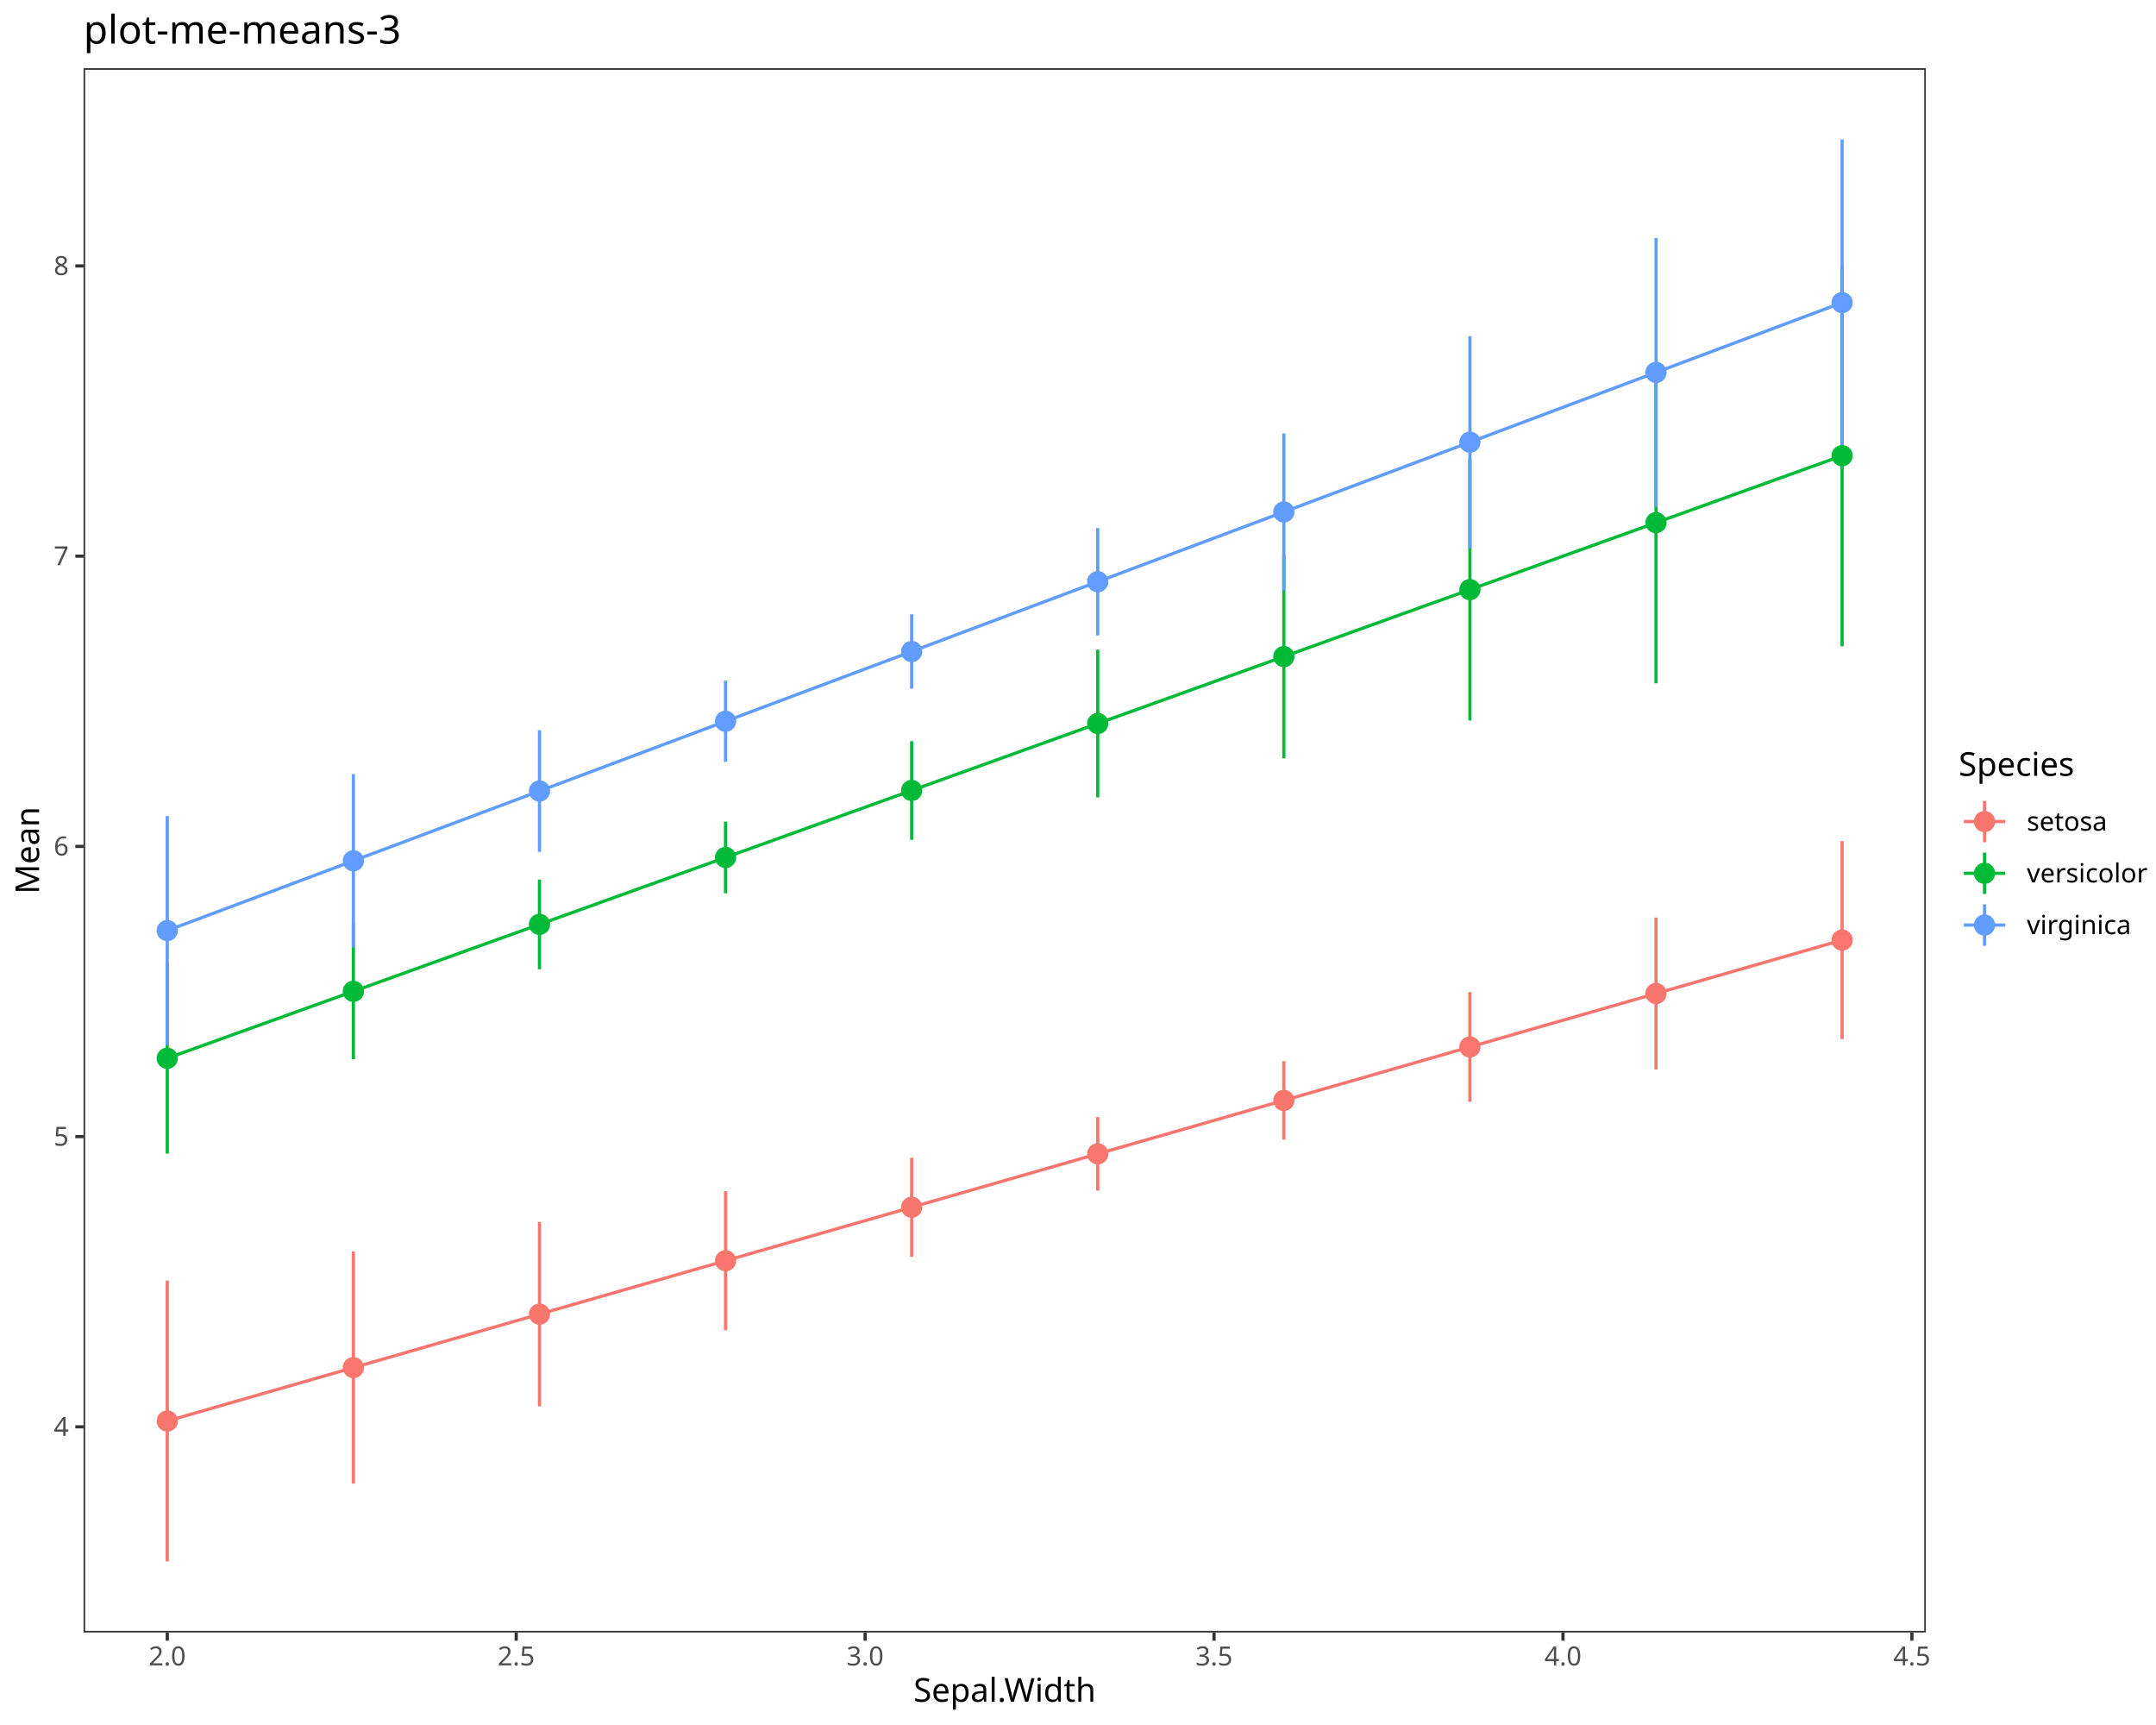
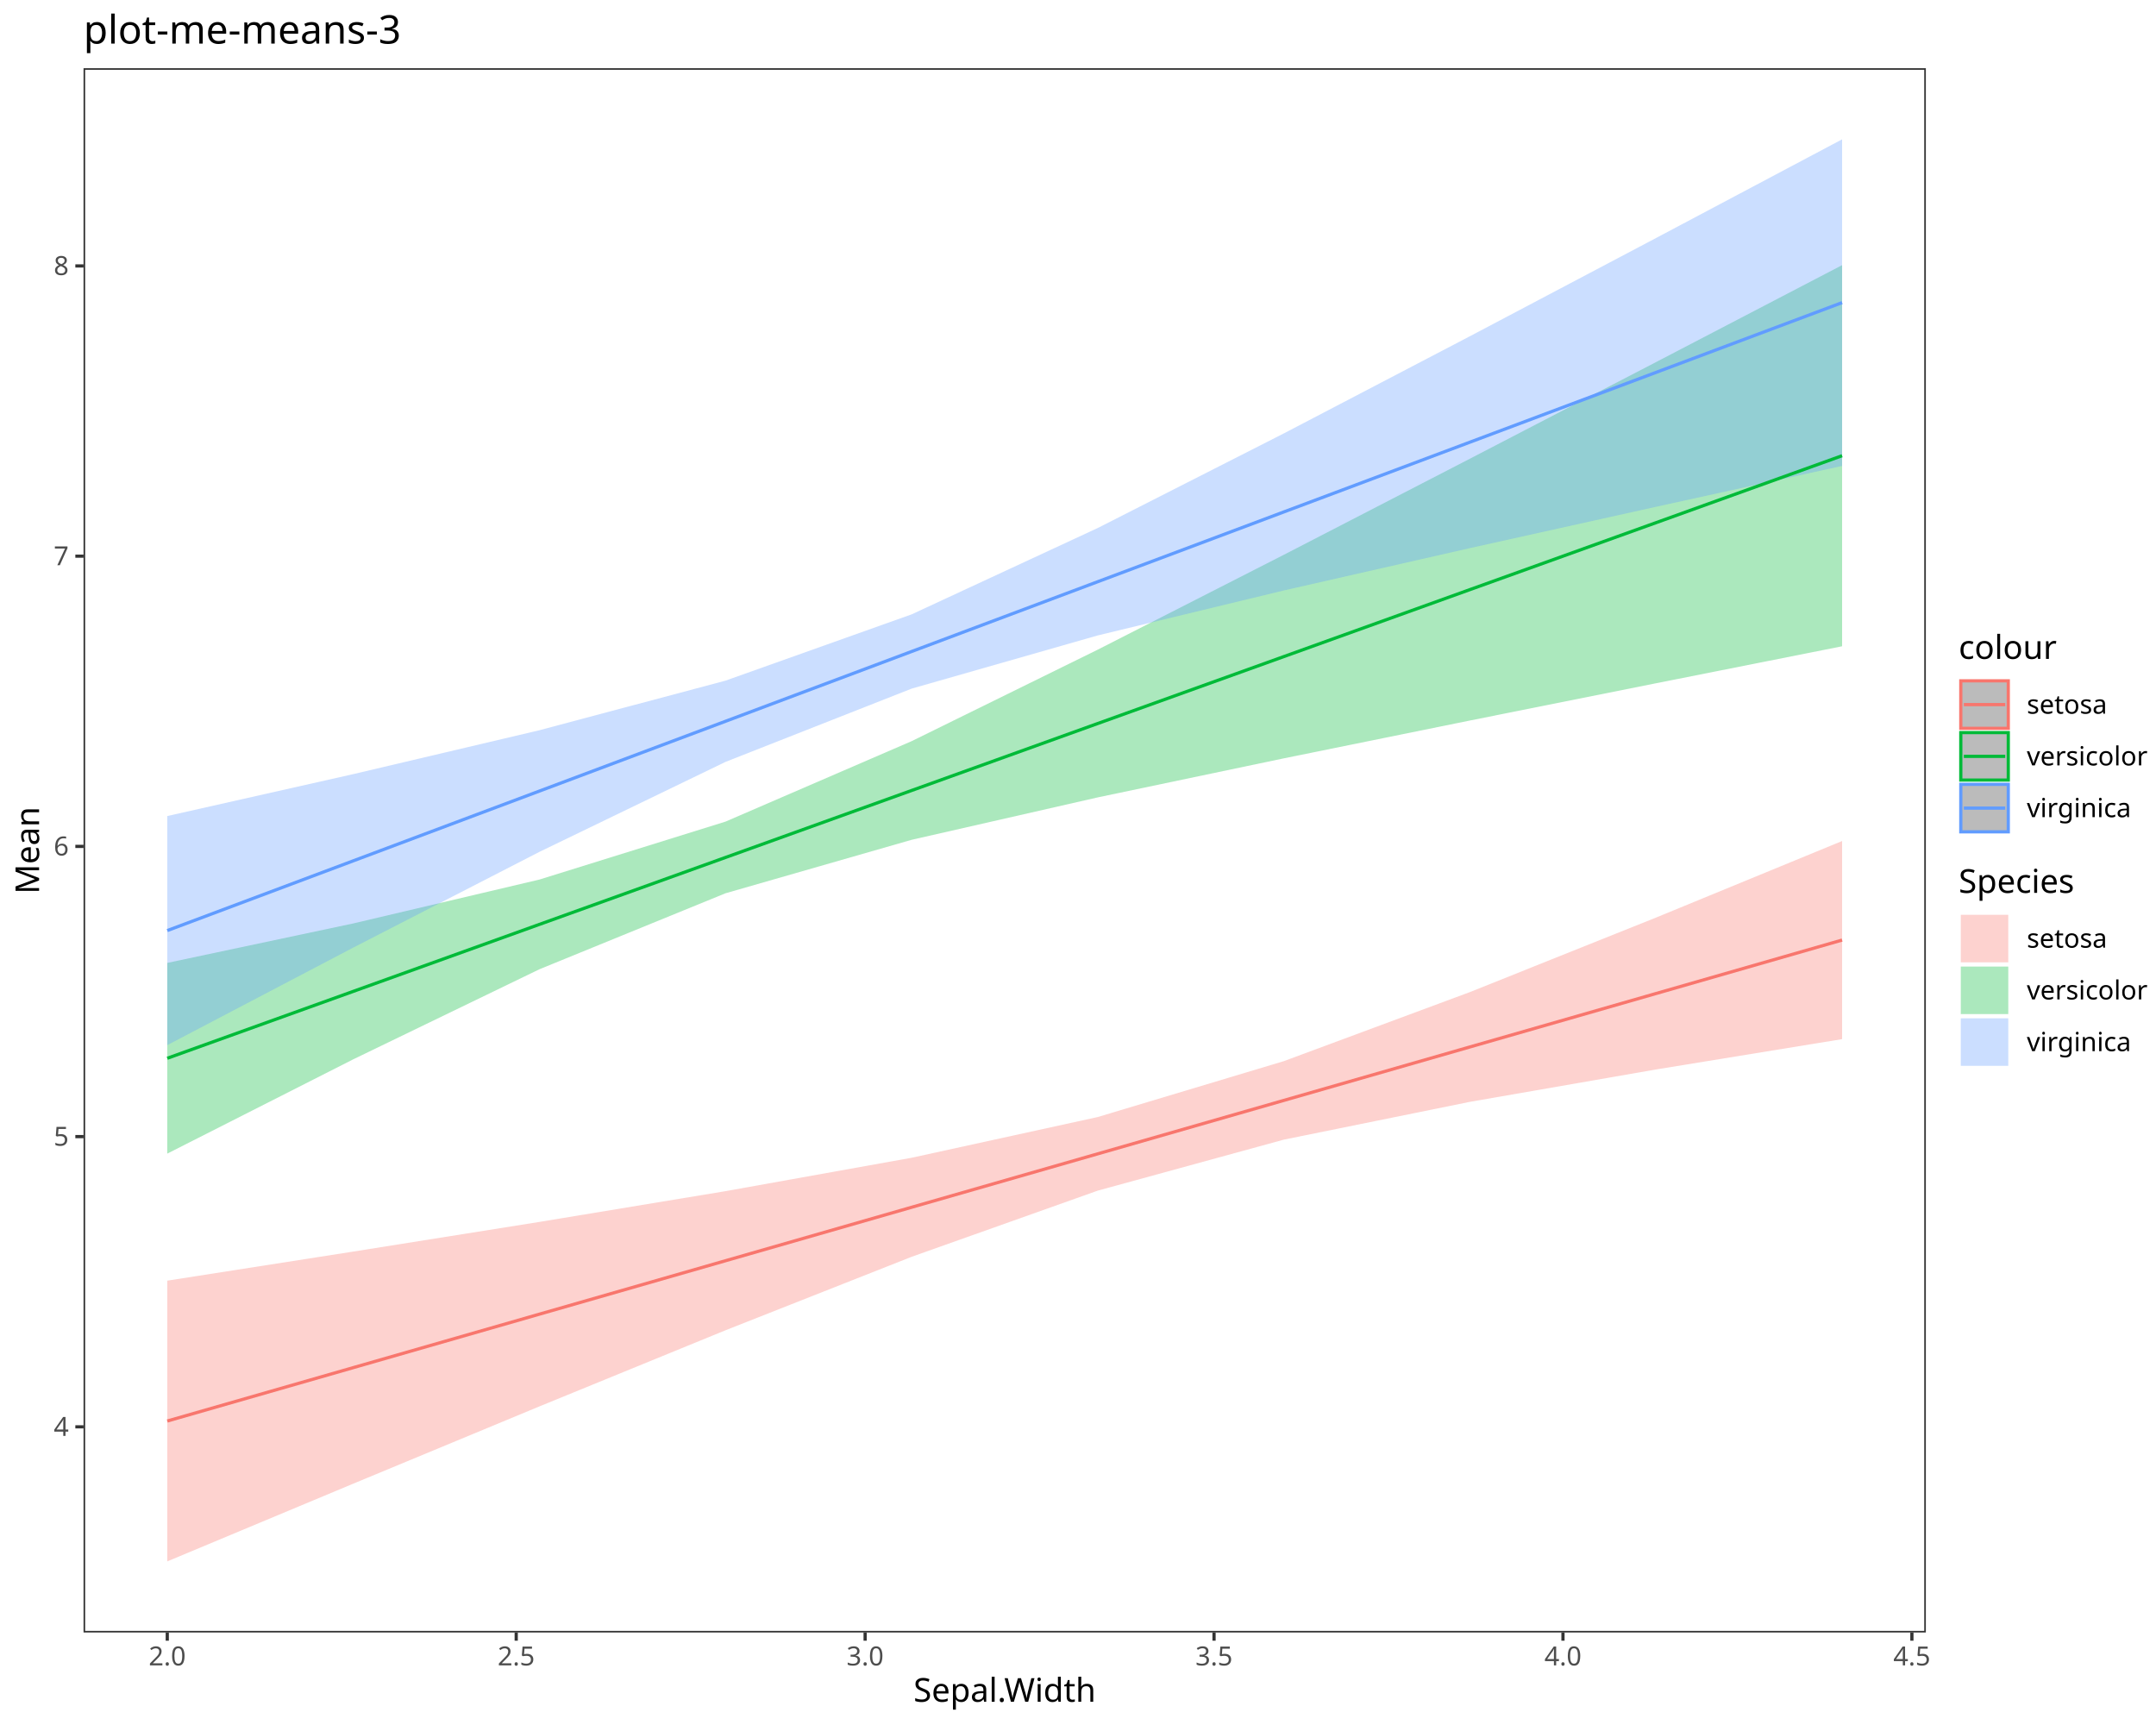
<svg xmlns="http://www.w3.org/2000/svg" class="svglite" data-engine-version="2.0" width="720.00pt" height="576.00pt" viewBox="0 0 720.00 576.00">
  <defs>
    <style type="text/css">
    .svglite line, .svglite polyline, .svglite polygon, .svglite path, .svglite rect, .svglite circle {
      fill: none;
      stroke: #000000;
      stroke-linecap: round;
      stroke-linejoin: round;
      stroke-miterlimit: 10.00;
    }
  </style>
  </defs>
  <rect width="100%" height="100%" style="stroke: none; fill: #FFFFFF;" />
  <defs>
    <clipPath id="cpMC4wMHw3MjAuMDB8MC4wMHw1NzYuMDA=">
      <rect x="0.00" y="0.00" width="720.00" height="576.00" />
    </clipPath>
  </defs>
  <g clip-path="url(#cpMC4wMHw3MjAuMDB8MC4wMHw1NzYuMDA=)">
    <rect x="0.00" y="0.00" width="720.00" height="576.00" style="stroke-width: 1.07; stroke: #FFFFFF; fill: #FFFFFF;" />
  </g>
  <defs>
    <clipPath id="cpMjcuOTB8NjQzLjE0fDIyLjc4fDU0NS4xMQ==">
      <rect x="27.90" y="22.78" width="615.24" height="522.33" />
    </clipPath>
  </defs>
  <g clip-path="url(#cpMjcuOTB8NjQzLjE0fDIyLjc4fDU0NS4xMQ==)">
    <rect x="27.90" y="22.78" width="615.24" height="522.33" style="stroke-width: 1.07; stroke: none; fill: #FFFFFF;" />
+     <polygon points="55.86,427.63 118.01,417.91 180.16,408.01 242.30,397.74 304.45,386.59 366.59,372.99 428.74,354.33 490.88,331.27 553.03,306.39 615.17,280.83 615.17,346.98 553.03,357.11 490.88,367.92 428.74,380.54 366.59,397.57 304.45,419.66 242.30,444.19 180.16,469.61 118.01,495.40 55.86,521.37 " style="stroke-width: 0.00; stroke: none; stroke-linecap: butt; fill: #F8766D; fill-opacity: 0.33;" />
+     <polyline points="55.86,427.63 118.01,417.91 180.16,408.01 242.30,397.74 304.45,386.59 366.59,372.99 428.74,354.33 490.88,331.27 553.03,306.39 615.17,280.83 " style="stroke-width: 1.07; stroke: none; stroke-linecap: butt;" />
+     <polyline points="615.17,346.98 553.03,357.11 490.88,367.92 428.74,380.54 366.59,397.57 304.45,419.66 242.30,444.19 180.16,469.61 118.01,495.40 55.86,521.37 " style="stroke-width: 1.07; stroke: none; stroke-linecap: butt;" />
+     <polygon points="55.86,321.53 118.01,308.34 180.16,293.69 242.30,274.34 304.45,247.48 366.59,216.93 428.74,185.25 490.88,153.17 553.03,120.91 615.17,88.54 615.17,215.80 553.03,228.15 490.88,240.59 428.74,253.22 366.59,266.26 304.45,280.42 242.30,298.27 180.16,323.64 118.01,353.70 55.86,385.21 " style="stroke-width: 0.00; stroke: none; stroke-linecap: butt; fill: #00BA38; fill-opacity: 0.33;" />
+     <polyline points="55.86,321.53 118.01,308.34 180.16,293.69 242.30,274.34 304.45,247.48 366.59,216.93 428.74,185.25 490.88,153.17 553.03,120.91 615.17,88.54 " style="stroke-width: 1.07; stroke: none; stroke-linecap: butt;" />
+     <polyline points="615.17,215.80 553.03,228.15 490.88,240.59 428.74,253.22 366.59,266.26 304.45,280.42 242.30,298.27 180.16,323.64 118.01,353.70 55.86,385.21 " style="stroke-width: 1.07; stroke: none; stroke-linecap: butt;" />
+     <polygon points="55.86,272.49 118.01,258.48 180.16,243.83 242.30,227.27 304.45,205.14 366.59,176.31 428.74,144.72 490.88,112.27 553.03,79.48 615.17,46.53 615.17,155.58 553.03,169.22 490.88,183.02 428.74,197.16 366.59,212.18 304.45,229.94 242.30,254.40 180.16,284.44 118.01,316.39 55.86,348.98 " style="stroke-width: 0.00; stroke: none; stroke-linecap: butt; fill: #619CFF; fill-opacity: 0.33;" />
+     <polyline points="55.86,272.49 118.01,258.48 180.16,243.83 242.30,227.27 304.45,205.14 366.59,176.31 428.74,144.72 490.88,112.27 553.03,79.48 615.17,46.53 " style="stroke-width: 1.07; stroke: none; stroke-linecap: butt;" />
+     <polyline points="615.17,155.58 553.03,169.22 490.88,183.02 428.74,197.16 366.59,212.18 304.45,229.94 242.30,254.40 180.16,284.44 118.01,316.39 55.86,348.98 " style="stroke-width: 1.07; stroke: none; stroke-linecap: butt;" />
    <polyline points="55.86,474.50 118.01,456.66 180.16,438.81 242.30,420.97 304.45,403.12 366.59,385.28 428.74,367.44 490.88,349.59 553.03,331.75 615.17,313.90 " style="stroke-width: 1.07; stroke: #F8766D; stroke-linecap: butt;" />
    <polyline points="55.86,353.37 118.01,331.02 180.16,308.66 242.30,286.31 304.45,263.95 366.59,241.59 428.74,219.24 490.88,196.88 553.03,174.53 615.17,152.17 " style="stroke-width: 1.07; stroke: #00BA38; stroke-linecap: butt;" />
    <polyline points="55.86,310.73 118.01,287.43 180.16,264.14 242.30,240.84 304.45,217.54 366.59,194.24 428.74,170.94 490.88,147.65 553.03,124.35 615.17,101.05 " style="stroke-width: 1.07; stroke: #619CFF; stroke-linecap: butt;" />
-     <line x1="55.86" y1="521.37" x2="55.86" y2="427.63" style="stroke-width: 1.07; stroke: #F8766D; stroke-linecap: butt;" />
-     <line x1="55.86" y1="385.21" x2="55.86" y2="321.53" style="stroke-width: 1.07; stroke: #00BA38; stroke-linecap: butt;" />
-     <line x1="55.86" y1="348.98" x2="55.86" y2="272.49" style="stroke-width: 1.07; stroke: #619CFF; stroke-linecap: butt;" />
-     <line x1="118.01" y1="495.40" x2="118.01" y2="417.91" style="stroke-width: 1.07; stroke: #F8766D; stroke-linecap: butt;" />
-     <line x1="118.01" y1="353.70" x2="118.01" y2="308.34" style="stroke-width: 1.07; stroke: #00BA38; stroke-linecap: butt;" />
-     <line x1="118.01" y1="316.39" x2="118.01" y2="258.48" style="stroke-width: 1.07; stroke: #619CFF; stroke-linecap: butt;" />
-     <line x1="180.16" y1="469.61" x2="180.16" y2="408.01" style="stroke-width: 1.07; stroke: #F8766D; stroke-linecap: butt;" />
-     <line x1="180.16" y1="323.64" x2="180.16" y2="293.69" style="stroke-width: 1.07; stroke: #00BA38; stroke-linecap: butt;" />
-     <line x1="180.16" y1="284.44" x2="180.16" y2="243.83" style="stroke-width: 1.07; stroke: #619CFF; stroke-linecap: butt;" />
-     <line x1="242.30" y1="444.19" x2="242.30" y2="397.74" style="stroke-width: 1.07; stroke: #F8766D; stroke-linecap: butt;" />
-     <line x1="242.30" y1="298.27" x2="242.30" y2="274.34" style="stroke-width: 1.07; stroke: #00BA38; stroke-linecap: butt;" />
-     <line x1="242.30" y1="254.40" x2="242.30" y2="227.27" style="stroke-width: 1.07; stroke: #619CFF; stroke-linecap: butt;" />
-     <line x1="304.45" y1="419.66" x2="304.45" y2="386.59" style="stroke-width: 1.07; stroke: #F8766D; stroke-linecap: butt;" />
-     <line x1="304.45" y1="280.42" x2="304.45" y2="247.48" style="stroke-width: 1.07; stroke: #00BA38; stroke-linecap: butt;" />
-     <line x1="304.45" y1="229.94" x2="304.45" y2="205.14" style="stroke-width: 1.07; stroke: #619CFF; stroke-linecap: butt;" />
-     <line x1="366.59" y1="397.57" x2="366.59" y2="372.99" style="stroke-width: 1.07; stroke: #F8766D; stroke-linecap: butt;" />
-     <line x1="366.59" y1="266.26" x2="366.59" y2="216.93" style="stroke-width: 1.07; stroke: #00BA38; stroke-linecap: butt;" />
-     <line x1="366.59" y1="212.18" x2="366.59" y2="176.31" style="stroke-width: 1.07; stroke: #619CFF; stroke-linecap: butt;" />
-     <line x1="428.74" y1="380.54" x2="428.74" y2="354.33" style="stroke-width: 1.07; stroke: #F8766D; stroke-linecap: butt;" />
-     <line x1="428.74" y1="253.22" x2="428.74" y2="185.25" style="stroke-width: 1.07; stroke: #00BA38; stroke-linecap: butt;" />
-     <line x1="428.74" y1="197.16" x2="428.74" y2="144.72" style="stroke-width: 1.07; stroke: #619CFF; stroke-linecap: butt;" />
-     <line x1="490.88" y1="367.92" x2="490.88" y2="331.27" style="stroke-width: 1.07; stroke: #F8766D; stroke-linecap: butt;" />
-     <line x1="490.88" y1="240.59" x2="490.88" y2="153.17" style="stroke-width: 1.07; stroke: #00BA38; stroke-linecap: butt;" />
-     <line x1="490.88" y1="183.02" x2="490.88" y2="112.27" style="stroke-width: 1.07; stroke: #619CFF; stroke-linecap: butt;" />
-     <line x1="553.03" y1="357.11" x2="553.03" y2="306.39" style="stroke-width: 1.07; stroke: #F8766D; stroke-linecap: butt;" />
-     <line x1="553.03" y1="228.15" x2="553.03" y2="120.91" style="stroke-width: 1.07; stroke: #00BA38; stroke-linecap: butt;" />
-     <line x1="553.03" y1="169.22" x2="553.03" y2="79.48" style="stroke-width: 1.07; stroke: #619CFF; stroke-linecap: butt;" />
-     <line x1="615.17" y1="346.98" x2="615.17" y2="280.83" style="stroke-width: 1.07; stroke: #F8766D; stroke-linecap: butt;" />
-     <line x1="615.17" y1="215.80" x2="615.17" y2="88.54" style="stroke-width: 1.07; stroke: #00BA38; stroke-linecap: butt;" />
-     <line x1="615.17" y1="155.58" x2="615.17" y2="46.53" style="stroke-width: 1.07; stroke: #619CFF; stroke-linecap: butt;" />
-     <circle cx="55.86" cy="474.50" r="2.84" style="stroke-width: 1.42; stroke: #F8766D; fill: #F8766D;" />
-     <circle cx="55.86" cy="353.37" r="2.84" style="stroke-width: 1.42; stroke: #00BA38; fill: #00BA38;" />
-     <circle cx="55.86" cy="310.73" r="2.84" style="stroke-width: 1.42; stroke: #619CFF; fill: #619CFF;" />
-     <circle cx="118.01" cy="456.66" r="2.84" style="stroke-width: 1.42; stroke: #F8766D; fill: #F8766D;" />
-     <circle cx="118.01" cy="331.02" r="2.84" style="stroke-width: 1.42; stroke: #00BA38; fill: #00BA38;" />
-     <circle cx="118.01" cy="287.43" r="2.84" style="stroke-width: 1.42; stroke: #619CFF; fill: #619CFF;" />
-     <circle cx="180.16" cy="438.81" r="2.84" style="stroke-width: 1.42; stroke: #F8766D; fill: #F8766D;" />
-     <circle cx="180.16" cy="308.66" r="2.84" style="stroke-width: 1.42; stroke: #00BA38; fill: #00BA38;" />
-     <circle cx="180.16" cy="264.14" r="2.84" style="stroke-width: 1.42; stroke: #619CFF; fill: #619CFF;" />
-     <circle cx="242.30" cy="420.97" r="2.84" style="stroke-width: 1.42; stroke: #F8766D; fill: #F8766D;" />
-     <circle cx="242.30" cy="286.31" r="2.84" style="stroke-width: 1.42; stroke: #00BA38; fill: #00BA38;" />
-     <circle cx="242.30" cy="240.84" r="2.84" style="stroke-width: 1.42; stroke: #619CFF; fill: #619CFF;" />
-     <circle cx="304.45" cy="403.12" r="2.84" style="stroke-width: 1.42; stroke: #F8766D; fill: #F8766D;" />
-     <circle cx="304.45" cy="263.95" r="2.84" style="stroke-width: 1.42; stroke: #00BA38; fill: #00BA38;" />
-     <circle cx="304.45" cy="217.54" r="2.84" style="stroke-width: 1.42; stroke: #619CFF; fill: #619CFF;" />
-     <circle cx="366.59" cy="385.28" r="2.84" style="stroke-width: 1.42; stroke: #F8766D; fill: #F8766D;" />
-     <circle cx="366.59" cy="241.59" r="2.84" style="stroke-width: 1.42; stroke: #00BA38; fill: #00BA38;" />
-     <circle cx="366.59" cy="194.24" r="2.84" style="stroke-width: 1.42; stroke: #619CFF; fill: #619CFF;" />
-     <circle cx="428.74" cy="367.44" r="2.84" style="stroke-width: 1.42; stroke: #F8766D; fill: #F8766D;" />
-     <circle cx="428.74" cy="219.24" r="2.84" style="stroke-width: 1.42; stroke: #00BA38; fill: #00BA38;" />
-     <circle cx="428.74" cy="170.94" r="2.84" style="stroke-width: 1.42; stroke: #619CFF; fill: #619CFF;" />
-     <circle cx="490.88" cy="349.59" r="2.84" style="stroke-width: 1.42; stroke: #F8766D; fill: #F8766D;" />
-     <circle cx="490.88" cy="196.88" r="2.84" style="stroke-width: 1.42; stroke: #00BA38; fill: #00BA38;" />
-     <circle cx="490.88" cy="147.65" r="2.84" style="stroke-width: 1.42; stroke: #619CFF; fill: #619CFF;" />
-     <circle cx="553.03" cy="331.75" r="2.84" style="stroke-width: 1.42; stroke: #F8766D; fill: #F8766D;" />
-     <circle cx="553.03" cy="174.53" r="2.84" style="stroke-width: 1.42; stroke: #00BA38; fill: #00BA38;" />
-     <circle cx="553.03" cy="124.35" r="2.84" style="stroke-width: 1.42; stroke: #619CFF; fill: #619CFF;" />
-     <circle cx="615.17" cy="313.90" r="2.84" style="stroke-width: 1.42; stroke: #F8766D; fill: #F8766D;" />
-     <circle cx="615.17" cy="152.17" r="2.84" style="stroke-width: 1.42; stroke: #00BA38; fill: #00BA38;" />
-     <circle cx="615.17" cy="101.05" r="2.84" style="stroke-width: 1.42; stroke: #619CFF; fill: #619CFF;" />
    <rect x="27.90" y="22.78" width="615.24" height="522.33" style="stroke-width: 1.07; stroke: #333333;" />
  </g>
  <g clip-path="url(#cpMC4wMHw3MjAuMDB8MC4wMHw1NzYuMDA=)">
    <text x="22.97" y="479.46" text-anchor="end" style="font-size: 8.80px; fill: #4D4D4D; font-family: sans;" textLength="4.89px" lengthAdjust="spacingAndGlyphs">4</text>
    <text x="22.97" y="382.56" text-anchor="end" style="font-size: 8.80px; fill: #4D4D4D; font-family: sans;" textLength="4.89px" lengthAdjust="spacingAndGlyphs">5</text>
    <text x="22.97" y="285.65" text-anchor="end" style="font-size: 8.80px; fill: #4D4D4D; font-family: sans;" textLength="4.89px" lengthAdjust="spacingAndGlyphs">6</text>
    <text x="22.97" y="188.74" text-anchor="end" style="font-size: 8.80px; fill: #4D4D4D; font-family: sans;" textLength="4.89px" lengthAdjust="spacingAndGlyphs">7</text>
    <text x="22.97" y="91.83" text-anchor="end" style="font-size: 8.80px; fill: #4D4D4D; font-family: sans;" textLength="4.89px" lengthAdjust="spacingAndGlyphs">8</text>
    <polyline points="25.16,476.44 27.90,476.44 " style="stroke-width: 1.07; stroke: #333333; stroke-linecap: butt;" />
    <polyline points="25.16,379.53 27.90,379.53 " style="stroke-width: 1.07; stroke: #333333; stroke-linecap: butt;" />
    <polyline points="25.16,282.62 27.90,282.62 " style="stroke-width: 1.07; stroke: #333333; stroke-linecap: butt;" />
    <polyline points="25.16,185.71 27.90,185.71 " style="stroke-width: 1.07; stroke: #333333; stroke-linecap: butt;" />
    <polyline points="25.16,88.80 27.90,88.80 " style="stroke-width: 1.07; stroke: #333333; stroke-linecap: butt;" />
    <polyline points="55.86,547.85 55.86,545.11 " style="stroke-width: 1.07; stroke: #333333; stroke-linecap: butt;" />
    <polyline points="172.39,547.85 172.39,545.11 " style="stroke-width: 1.07; stroke: #333333; stroke-linecap: butt;" />
    <polyline points="288.91,547.85 288.91,545.11 " style="stroke-width: 1.07; stroke: #333333; stroke-linecap: butt;" />
    <polyline points="405.43,547.85 405.43,545.11 " style="stroke-width: 1.07; stroke: #333333; stroke-linecap: butt;" />
    <polyline points="521.96,547.85 521.96,545.11 " style="stroke-width: 1.07; stroke: #333333; stroke-linecap: butt;" />
    <polyline points="638.48,547.85 638.48,545.11 " style="stroke-width: 1.07; stroke: #333333; stroke-linecap: butt;" />
    <text x="55.86" y="556.10" text-anchor="middle" style="font-size: 8.80px; fill: #4D4D4D; font-family: sans;" textLength="12.23px" lengthAdjust="spacingAndGlyphs">2.0</text>
    <text x="172.39" y="556.10" text-anchor="middle" style="font-size: 8.80px; fill: #4D4D4D; font-family: sans;" textLength="12.23px" lengthAdjust="spacingAndGlyphs">2.5</text>
    <text x="288.91" y="556.10" text-anchor="middle" style="font-size: 8.80px; fill: #4D4D4D; font-family: sans;" textLength="12.23px" lengthAdjust="spacingAndGlyphs">3.0</text>
    <text x="405.43" y="556.10" text-anchor="middle" style="font-size: 8.80px; fill: #4D4D4D; font-family: sans;" textLength="12.23px" lengthAdjust="spacingAndGlyphs">3.5</text>
    <text x="521.96" y="556.10" text-anchor="middle" style="font-size: 8.80px; fill: #4D4D4D; font-family: sans;" textLength="12.23px" lengthAdjust="spacingAndGlyphs">4.0</text>
    <text x="638.48" y="556.10" text-anchor="middle" style="font-size: 8.80px; fill: #4D4D4D; font-family: sans;" textLength="12.23px" lengthAdjust="spacingAndGlyphs">4.5</text>
    <text x="335.52" y="568.24" text-anchor="middle" style="font-size: 11.00px; font-family: sans;" textLength="59.31px" lengthAdjust="spacingAndGlyphs">Sepal.Width</text>
    <text transform="translate(13.05,283.95) rotate(-90)" text-anchor="middle" style="font-size: 11.00px; font-family: sans;" textLength="27.52px" lengthAdjust="spacingAndGlyphs">Mean</text>
-     <rect x="654.10" y="250.36" width="60.42" height="67.17" style="stroke-width: 1.07; stroke: none; fill: #FFFFFF;" />
-     <text x="654.10" y="259.07" style="font-size: 11.00px; font-family: sans;" textLength="39.14px" lengthAdjust="spacingAndGlyphs">Species</text>
-     <rect x="654.10" y="265.69" width="17.28" height="17.28" style="stroke-width: 1.07; stroke: none; fill: #FFFFFF;" />
-     <line x1="655.83" y1="274.33" x2="669.65" y2="274.33" style="stroke-width: 1.07; stroke: #F8766D; stroke-linecap: butt;" />
-     <line x1="662.74" y1="281.25" x2="662.74" y2="267.42" style="stroke-width: 1.07; stroke: #F8766D; stroke-linecap: butt;" />
-     <circle cx="662.74" cy="274.33" r="2.84" style="stroke-width: 1.42; stroke: #F8766D; fill: #F8766D;" />
-     <rect x="654.10" y="282.97" width="17.28" height="17.28" style="stroke-width: 1.07; stroke: none; fill: #FFFFFF;" />
-     <line x1="655.83" y1="291.61" x2="669.65" y2="291.61" style="stroke-width: 1.07; stroke: #00BA38; stroke-linecap: butt;" />
-     <line x1="662.74" y1="298.53" x2="662.74" y2="284.70" style="stroke-width: 1.07; stroke: #00BA38; stroke-linecap: butt;" />
-     <circle cx="662.74" cy="291.61" r="2.84" style="stroke-width: 1.42; stroke: #00BA38; fill: #00BA38;" />
-     <rect x="654.10" y="300.25" width="17.28" height="17.28" style="stroke-width: 1.07; stroke: none; fill: #FFFFFF;" />
-     <line x1="655.83" y1="308.89" x2="669.65" y2="308.89" style="stroke-width: 1.07; stroke: #619CFF; stroke-linecap: butt;" />
-     <line x1="662.74" y1="315.81" x2="662.74" y2="301.98" style="stroke-width: 1.07; stroke: #619CFF; stroke-linecap: butt;" />
-     <circle cx="662.74" cy="308.89" r="2.84" style="stroke-width: 1.42; stroke: #619CFF; fill: #619CFF;" />
-     <text x="676.86" y="277.36" style="font-size: 8.80px; font-family: sans;" textLength="25.94px" lengthAdjust="spacingAndGlyphs">setosa</text>
-     <text x="676.86" y="294.64" style="font-size: 8.80px; font-family: sans;" textLength="37.66px" lengthAdjust="spacingAndGlyphs">versicolor</text>
-     <text x="676.86" y="311.92" style="font-size: 8.80px; font-family: sans;" textLength="32.28px" lengthAdjust="spacingAndGlyphs">virginica</text>
+     <rect x="654.10" y="211.30" width="60.42" height="67.17" style="stroke-width: 1.07; stroke: none; fill: #FFFFFF;" />
+     <text x="654.10" y="220.01" style="font-size: 11.00px; font-family: sans;" textLength="29.96px" lengthAdjust="spacingAndGlyphs">colour</text>
+     <rect x="654.10" y="226.63" width="17.28" height="17.28" style="stroke-width: 1.07; stroke: none; fill: #FFFFFF;" />
+     <rect x="654.81" y="227.34" width="15.86" height="15.86" style="stroke-width: 1.07; stroke: #F8766D; stroke-linecap: butt; stroke-linejoin: miter; fill: #333333; fill-opacity: 0.33;" />
+     <line x1="655.83" y1="235.27" x2="669.65" y2="235.27" style="stroke-width: 1.07; stroke: #F8766D; stroke-linecap: butt;" />
+     <rect x="654.10" y="243.91" width="17.28" height="17.28" style="stroke-width: 1.07; stroke: none; fill: #FFFFFF;" />
+     <rect x="654.81" y="244.62" width="15.86" height="15.86" style="stroke-width: 1.07; stroke: #00BA38; stroke-linecap: butt; stroke-linejoin: miter; fill: #333333; fill-opacity: 0.33;" />
+     <line x1="655.83" y1="252.55" x2="669.65" y2="252.55" style="stroke-width: 1.07; stroke: #00BA38; stroke-linecap: butt;" />
+     <rect x="654.10" y="261.19" width="17.28" height="17.28" style="stroke-width: 1.07; stroke: none; fill: #FFFFFF;" />
+     <rect x="654.81" y="261.90" width="15.86" height="15.86" style="stroke-width: 1.07; stroke: #619CFF; stroke-linecap: butt; stroke-linejoin: miter; fill: #333333; fill-opacity: 0.33;" />
+     <line x1="655.83" y1="269.83" x2="669.65" y2="269.83" style="stroke-width: 1.07; stroke: #619CFF; stroke-linecap: butt;" />
+     <text x="676.86" y="238.30" style="font-size: 8.80px; font-family: sans;" textLength="25.94px" lengthAdjust="spacingAndGlyphs">setosa</text>
+     <text x="676.86" y="255.58" style="font-size: 8.80px; font-family: sans;" textLength="37.66px" lengthAdjust="spacingAndGlyphs">versicolor</text>
+     <text x="676.86" y="272.86" style="font-size: 8.80px; font-family: sans;" textLength="32.28px" lengthAdjust="spacingAndGlyphs">virginica</text>
+     <rect x="654.10" y="289.43" width="60.42" height="67.17" style="stroke-width: 1.07; stroke: none; fill: #FFFFFF;" />
+     <text x="654.10" y="298.14" style="font-size: 11.00px; font-family: sans;" textLength="39.14px" lengthAdjust="spacingAndGlyphs">Species</text>
+     <rect x="654.10" y="304.76" width="17.28" height="17.28" style="stroke-width: 1.07; stroke: none; fill: #FFFFFF;" />
+     <rect x="654.81" y="305.47" width="15.86" height="15.86" style="stroke-width: 1.07; stroke: none; stroke-linecap: butt; stroke-linejoin: miter; fill: #F8766D; fill-opacity: 0.33;" />
+     <rect x="654.10" y="322.04" width="17.28" height="17.28" style="stroke-width: 1.07; stroke: none; fill: #FFFFFF;" />
+     <rect x="654.81" y="322.75" width="15.86" height="15.86" style="stroke-width: 1.07; stroke: none; stroke-linecap: butt; stroke-linejoin: miter; fill: #00BA38; fill-opacity: 0.33;" />
+     <rect x="654.10" y="339.32" width="17.28" height="17.28" style="stroke-width: 1.07; stroke: none; fill: #FFFFFF;" />
+     <rect x="654.81" y="340.03" width="15.86" height="15.86" style="stroke-width: 1.07; stroke: none; stroke-linecap: butt; stroke-linejoin: miter; fill: #619CFF; fill-opacity: 0.33;" />
+     <text x="676.86" y="316.43" style="font-size: 8.80px; font-family: sans;" textLength="25.94px" lengthAdjust="spacingAndGlyphs">setosa</text>
+     <text x="676.86" y="333.71" style="font-size: 8.80px; font-family: sans;" textLength="37.66px" lengthAdjust="spacingAndGlyphs">versicolor</text>
+     <text x="676.86" y="350.99" style="font-size: 8.80px; font-family: sans;" textLength="32.28px" lengthAdjust="spacingAndGlyphs">virginica</text>
    <text x="27.90" y="14.56" style="font-size: 13.20px; font-family: sans;" textLength="99.78px" lengthAdjust="spacingAndGlyphs">plot-me-means-3</text>
  </g>
</svg>
